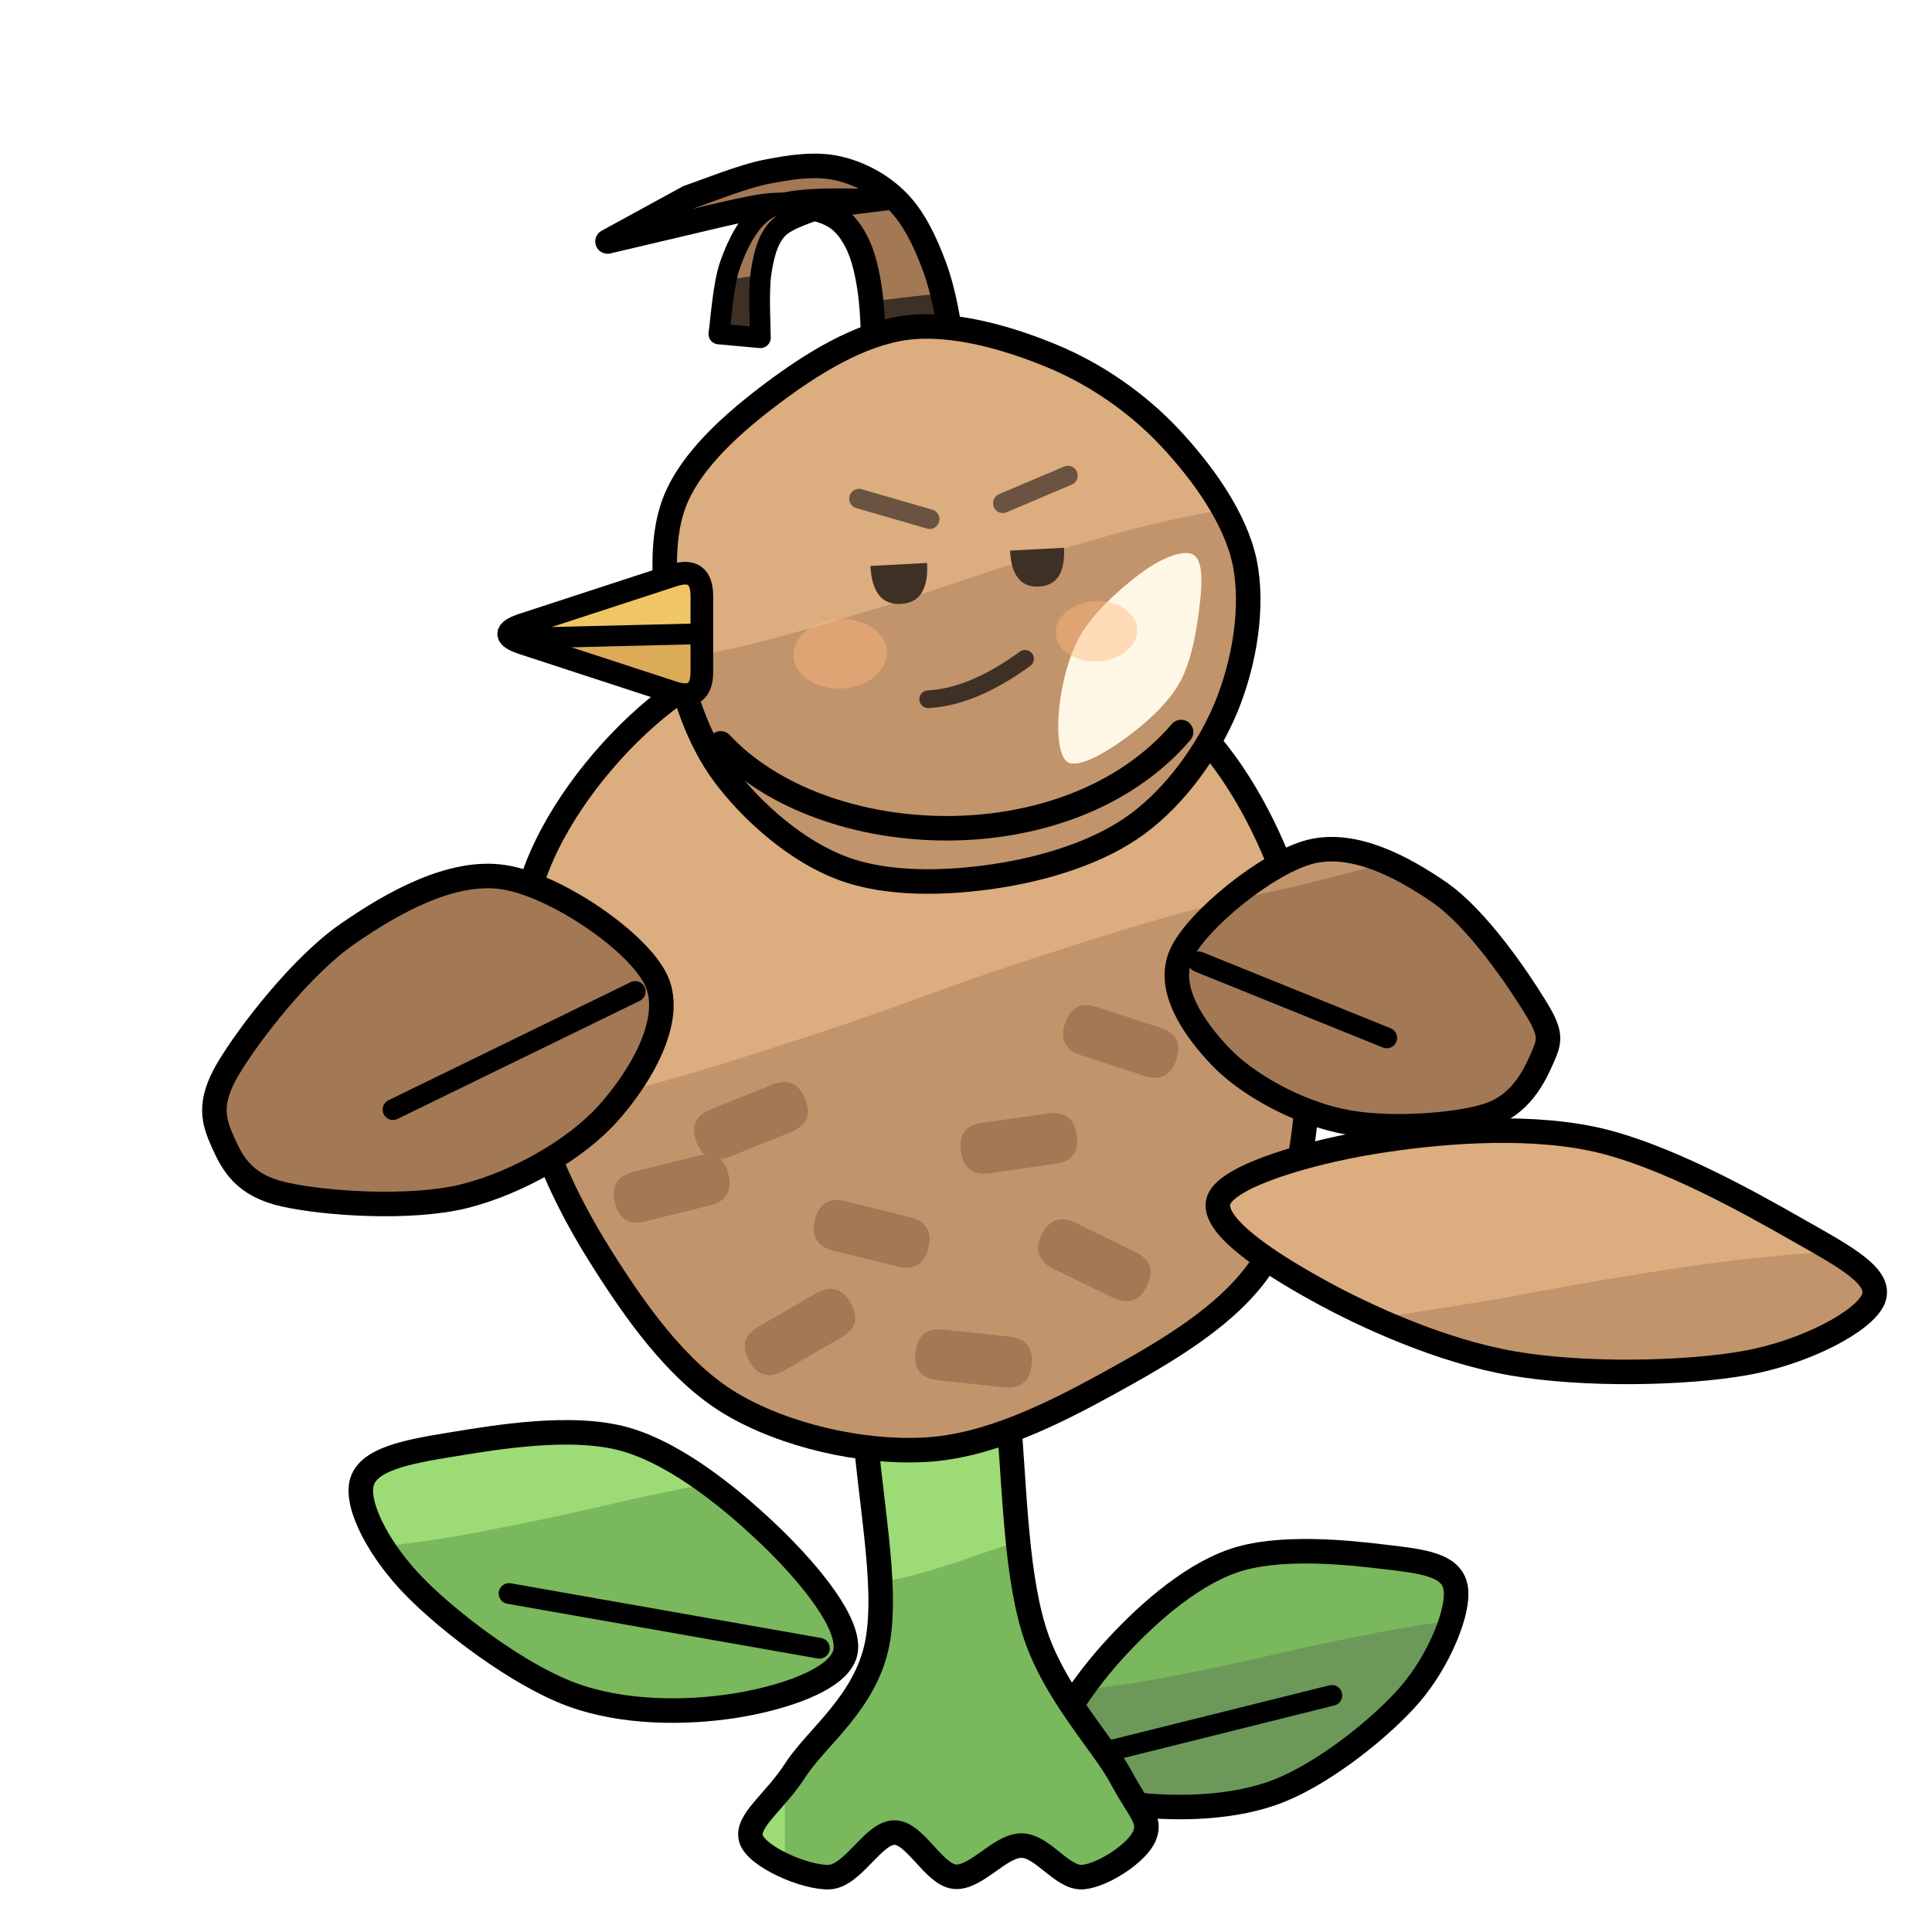
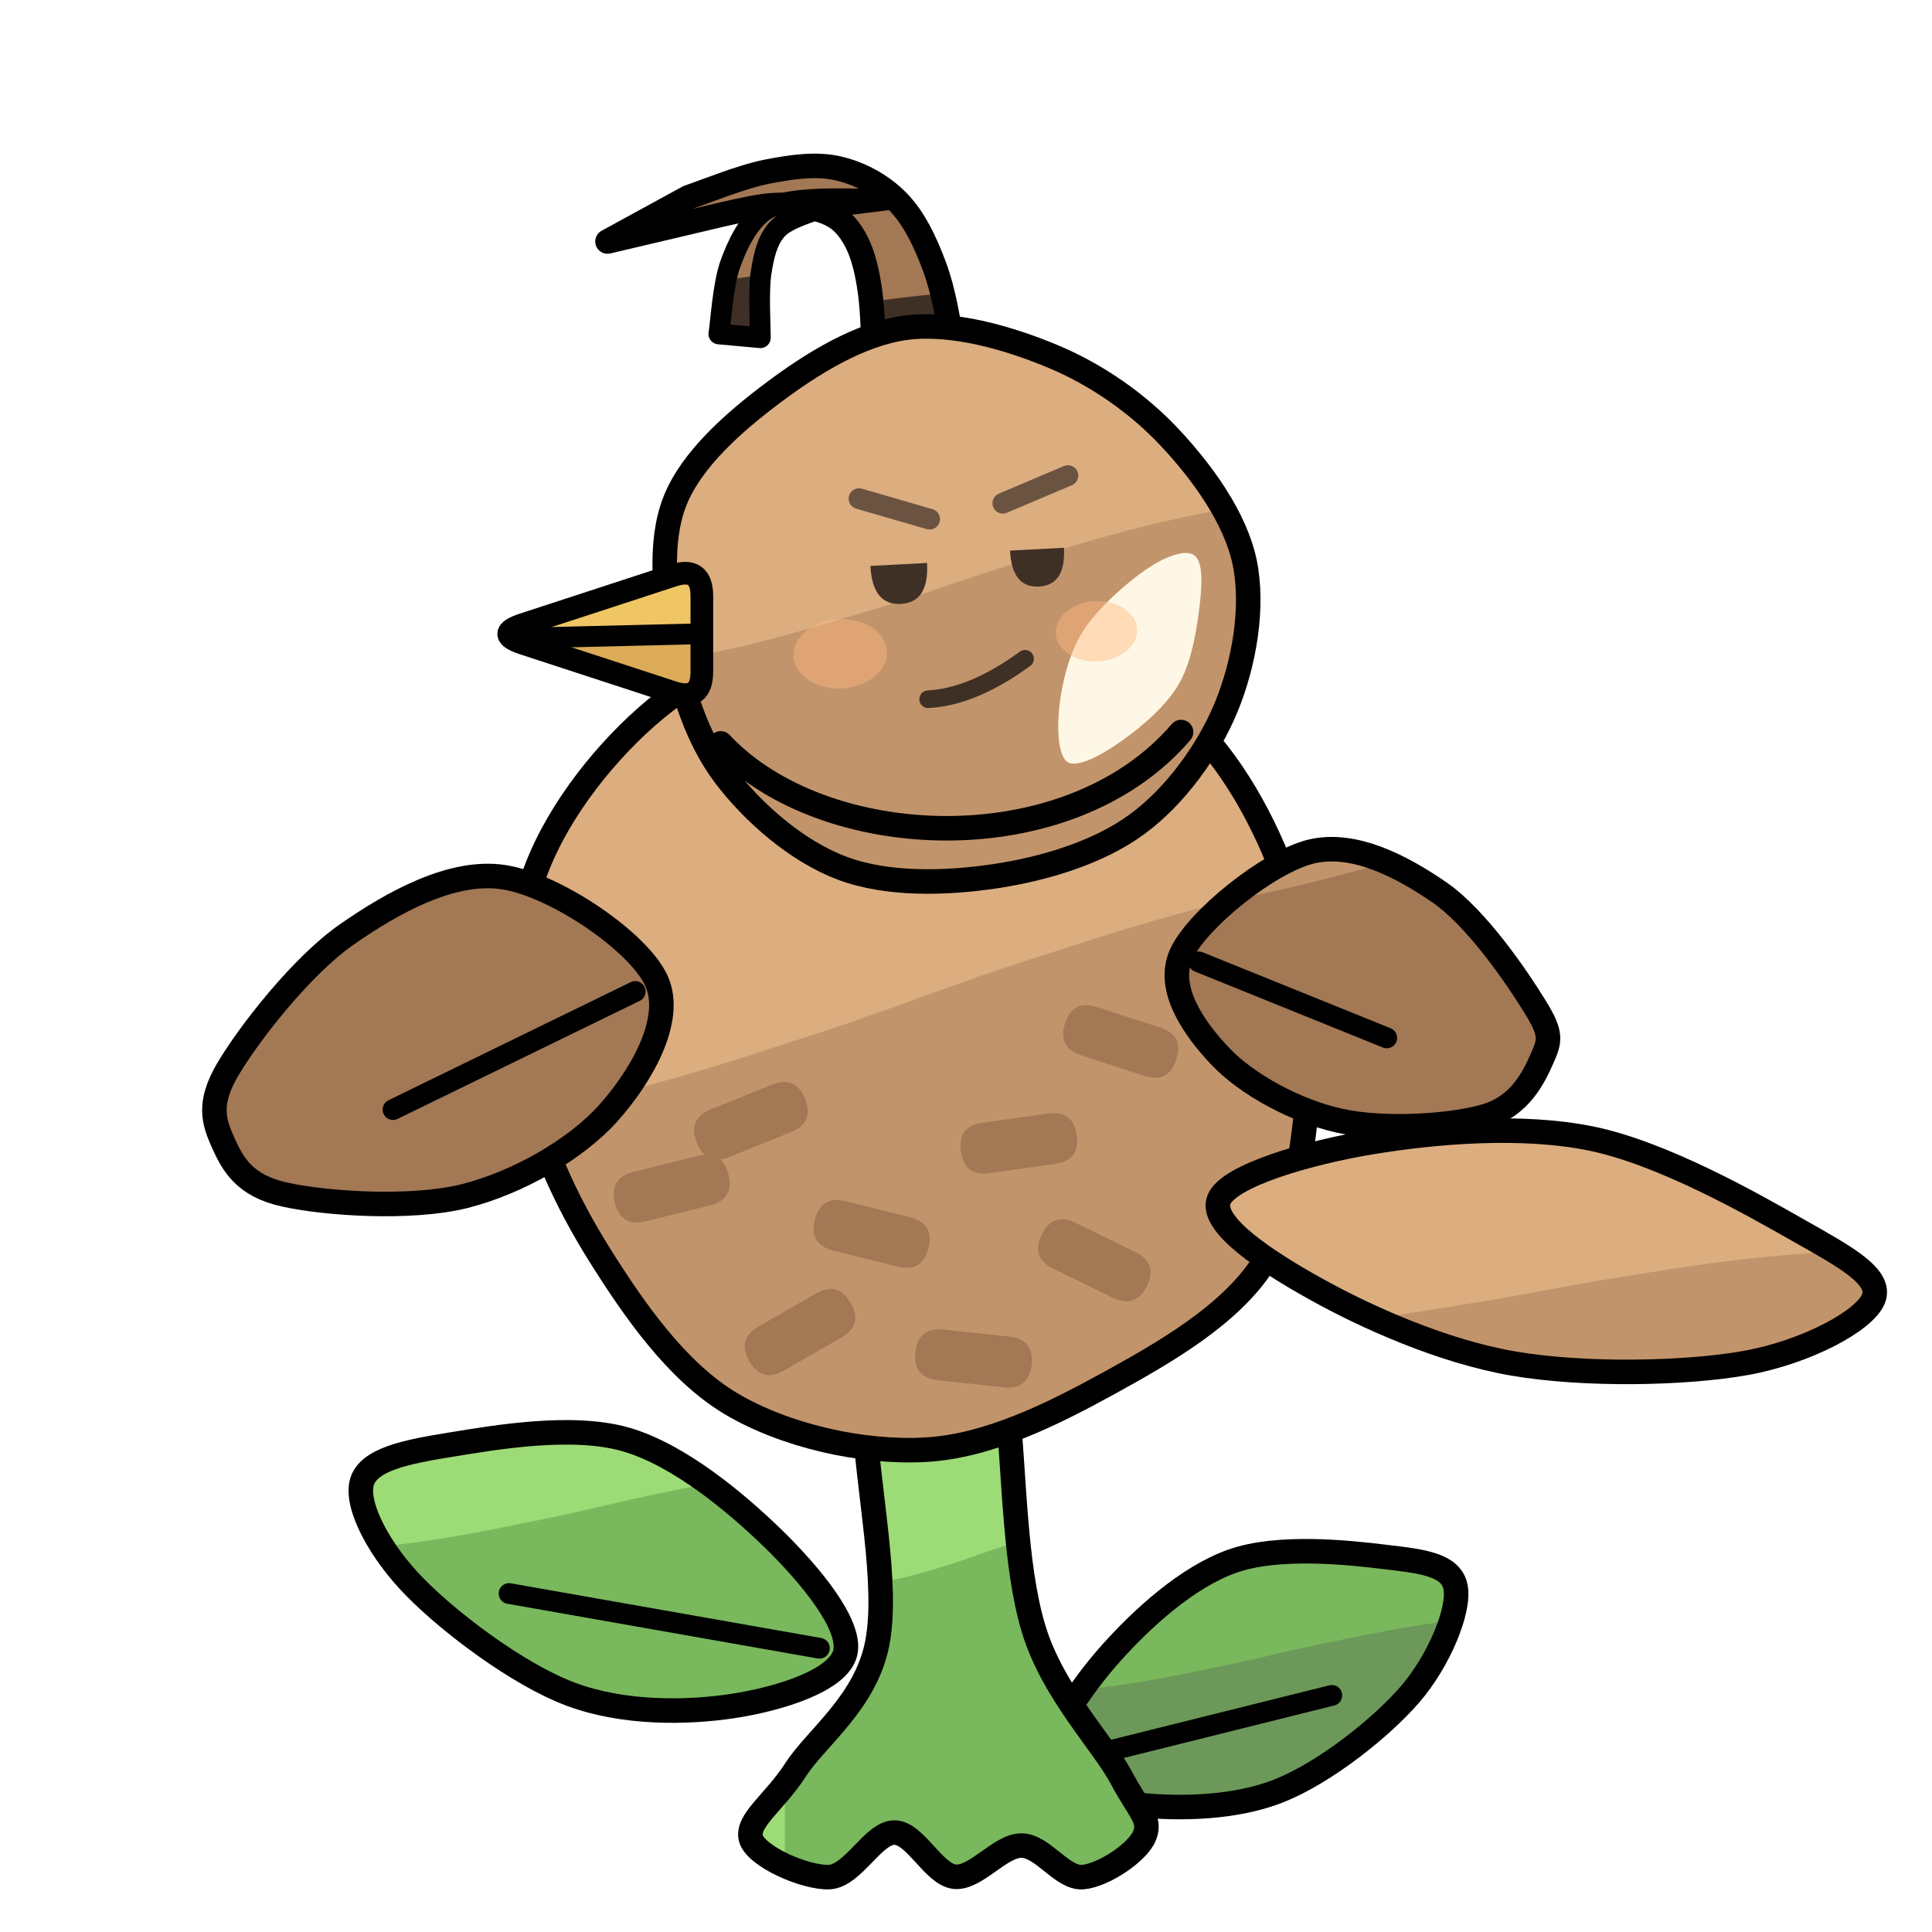
<svg xmlns="http://www.w3.org/2000/svg" width="1024" height="1024" viewBox="0 0 1024 1024">
  <defs>
    <clipPath id="k1">
      <path d="M448.0,876.0 C444.5,890.8 412.8,900.5 388.6,904.2 C364.4,907.9 330.7,908.5 302.6,898.0 C274.5,887.5 238.5,860.1 220.1,841.4 C201.6,822.7 188.6,798.6 191.7,786.0 C194.9,773.4 215.5,769.5 238.9,765.7 C262.2,761.9 303.4,754.7 331.9,763.0 C360.3,771.3 390.3,796.6 409.7,815.4 C429.1,834.3 451.5,861.2 448.0,876.0 Z" />
    </clipPath>
    <clipPath id="k2">
      <path d="M556.0,936.0 C553.5,922.6 572.7,894.3 588.9,876.2 C605.1,858.1 629.1,835.9 653.3,827.4 C677.4,818.9 714.3,822.8 734.0,825.2 C753.7,827.5 769.3,829.2 771.5,841.4 C773.7,853.5 762.8,880.1 747.4,898.0 C731.9,915.9 702.6,939.1 678.8,948.8 C654.9,958.6 624.7,958.8 604.2,956.7 C583.7,954.6 558.5,949.4 556.0,936.0 Z" />
    </clipPath>
    <clipPath id="k3">
      <path d="M452.0,620.0 C441.0,641.5 455.8,707.4 457.9,749.2 C460.1,791.0 471.0,839.3 465.0,870.8 C458.9,902.3 432.9,920.7 421.7,938.0 C410.6,955.3 395.1,965.2 398.1,974.7 C401.1,984.1 426.8,995.4 439.5,994.9 C452.1,994.3 462.9,971.3 474.0,971.3 C485.0,971.2 494.8,993.5 506.0,994.7 C517.2,995.8 530.1,978.1 541.4,978.2 C552.7,978.2 563.0,995.8 573.9,994.9 C584.8,994.0 603.3,981.7 606.7,972.8 C610.1,964.0 604.0,960.3 594.2,942.0 C584.4,923.7 557.8,896.6 547.8,863.2 C537.7,829.8 537.7,782.1 533.7,741.6 C529.8,701.1 537.6,640.3 524.0,620.0 C510.4,599.7 463.0,598.5 452.0,620.0 Z" />
    </clipPath>
    <clipPath id="k4">
      <path d="M509.0,235.1 C508.3,226.9 507.3,201.6 505.0,186.0 C502.8,170.3 500.2,154.5 495.3,141.3 C490.4,128.1 484.3,115.3 475.7,106.7 C467.2,98.0 455.6,91.8 444.0,89.2 C432.5,86.6 419.7,88.4 406.5,91.0 C393.3,93.5 371.9,102.3 365.0,104.5 L322.0,128.0 C375.7,115.5 397.5,109.6 408.9,108.8 C420.3,108.0 430.1,109.5 437.4,112.3 C444.7,115.1 448.7,119.2 452.6,125.7 C456.4,132.1 458.9,140.3 460.6,151.0 C462.4,161.7 462.8,175.4 463.2,189.7 C463.6,204.0 463.0,229.0 463.0,236.9 Z" />
    </clipPath>
    <clipPath id="k5">
      <path d="M536.2,336.3 C568.4,344.3 603.7,358.4 628.0,380.3 C652.3,402.2 670.8,436.3 681.8,467.6 C692.8,498.9 696.0,534.4 694.0,568.1 C691.9,601.7 687.4,642.1 669.6,669.6 C651.9,697.1 617.5,716.7 587.6,733.2 C557.7,749.6 523.5,766.7 490.1,768.4 C456.8,770.2 416.0,761.0 387.3,743.9 C358.6,726.7 336.1,694.2 318.0,665.4 C300.0,636.7 284.9,604.5 279.0,571.3 C273.0,538.1 271.7,498.1 282.3,466.2 C292.9,434.3 317.4,402.2 342.8,379.8 C368.1,357.5 402.4,339.4 434.6,332.1 C466.8,324.9 504.0,328.3 536.2,336.3 Z" />
    </clipPath>
    <clipPath id="k6">
      <path d="M348.0,520.0 C357.3,540.8 339.4,571.0 322.4,590.0 C305.4,609.0 274.7,626.8 246.1,634.0 C217.5,641.1 172.0,637.9 150.7,633.1 C129.4,628.4 123.3,616.8 118.3,605.7 C113.3,594.5 110.0,584.9 120.9,566.5 C131.8,548.1 159.6,512.1 183.9,495.2 C208.2,478.3 239.5,460.8 266.8,464.9 C294.2,469.0 338.7,499.2 348.0,520.0 Z" />
    </clipPath>
    <clipPath id="k7">
      <path d="M626.0,506.0 C634.0,487.9 672.2,456.8 695.1,451.3 C717.9,445.9 743.4,459.5 763.1,473.1 C782.9,486.8 804.5,518.7 813.5,533.4 C822.6,548.0 821.6,551.4 817.3,561.1 C813.0,570.7 805.9,585.9 788.0,591.4 C770.1,596.9 733.5,599.3 710.0,594.0 C686.5,588.8 660.9,574.7 646.9,560.0 C632.9,545.3 618.0,524.1 626.0,506.0 Z" />
    </clipPath>
    <clipPath id="k8">
      <path d="M646.0,636.0 C650.9,623.0 694.3,610.7 727.2,605.3 C760.1,599.9 806.0,595.8 843.6,603.5 C881.2,611.3 927.9,637.7 952.8,651.9 C977.7,666.0 997.6,676.6 993.0,688.3 C988.4,700.1 957.1,716.7 925.3,722.4 C893.5,728.1 840.1,729.2 802.1,722.7 C764.2,716.2 723.6,697.8 697.6,683.3 C671.6,668.9 641.1,649.0 646.0,636.0 Z" />
    </clipPath>
    <clipPath id="k9">
      <path d="M557.8,188.8 C581.2,198.5 603.2,213.9 620.2,232.1 C637.2,250.3 654.7,274.3 659.7,298.0 C664.6,321.8 659.5,351.4 650.0,374.6 C640.5,397.7 623.0,422.0 602.6,436.9 C582.2,451.9 553.5,460.5 527.5,464.4 C501.5,468.3 470.4,469.2 446.5,460.2 C422.5,451.3 399.0,430.7 384.0,410.8 C369.1,390.9 361.2,365.0 356.8,340.8 C352.4,316.5 349.0,287.5 357.8,265.4 C366.6,243.3 389.3,223.5 409.7,208.2 C430.1,192.9 455.5,177.0 480.2,173.7 C504.9,170.5 534.5,179.1 557.8,188.8 Z" />
    </clipPath>
    <clipPath id="k10">
      <path d="M372.0,316.0 Q372.0,300.0 356.8,305.0 L277.2,331.0 Q262.0,336.0 277.2,341.0 L356.8,367.0 Q372.0,372.0 372.0,356.0 Z" />
    </clipPath>
    <clipPath id="k11">
      <path d="M403.0,179.0 C403.0,173.2 401.9,154.1 403.4,144.5 C404.9,134.9 406.8,127.2 412.0,121.4 C417.3,115.7 431.1,112.1 434.9,110.3 L470.0,106.0 C428.6,104.1 411.6,106.3 403.9,112.6 C396.1,118.9 390.8,129.5 387.0,140.2 C383.2,150.9 382.0,170.9 381.0,177.0 Z" />
    </clipPath>
  </defs>
  <path d="M448.0,876.0 C444.5,890.8 412.8,900.5 388.6,904.2 C364.4,907.9 330.7,908.5 302.6,898.0 C274.5,887.5 238.5,860.1 220.1,841.4 C201.6,822.7 188.6,798.6 191.7,786.0 C194.9,773.4 215.5,769.5 238.9,765.7 C262.2,761.9 303.4,754.7 331.9,763.0 C360.3,771.3 390.3,796.6 409.7,815.4 C429.1,834.3 451.5,861.2 448.0,876.0 Z" fill="#9ddb76" />
  <g clip-path="url(#k1)">
    <path d="M102.4,825.6 C112.8,825.2 143.8,824.6 164.6,823.1 C185.3,821.6 206.0,819.6 226.7,816.6 C247.5,813.6 268.2,809.2 288.9,805.0 C309.6,800.8 330.4,795.4 351.1,791.2 C371.8,787.0 392.5,782.7 413.3,779.7 C434.0,776.7 454.7,774.7 475.4,773.3 C496.2,771.8 527.2,771.2 537.6,770.8 L537.6,1100.0 L102.4,1100.0 Z" fill="#79b85c" />
  </g>
  <path d="M448.0,876.0 C444.5,890.8 412.8,900.5 388.6,904.2 C364.4,907.9 330.7,908.5 302.6,898.0 C274.5,887.5 238.5,860.1 220.1,841.4 C201.6,822.7 188.6,798.6 191.7,786.0 C194.9,773.4 215.5,769.5 238.9,765.7 C262.2,761.9 303.4,754.7 331.9,763.0 C360.3,771.3 390.3,796.6 409.7,815.4 C429.1,834.3 451.5,861.2 448.0,876.0 Z" fill="none" stroke="#000000" stroke-width="13" stroke-linejoin="round" stroke-linecap="round" />
  <path d="M434.3,873.6 L269.8,844.6" fill="none" stroke="#000000" stroke-width="11" stroke-linejoin="round" stroke-linecap="round" />
  <path d="M556.0,936.0 C553.5,922.6 572.7,894.3 588.9,876.2 C605.1,858.1 629.1,835.9 653.3,827.4 C677.4,818.9 714.3,822.8 734.0,825.2 C753.7,827.5 769.3,829.2 771.5,841.4 C773.7,853.5 762.8,880.1 747.4,898.0 C731.9,915.9 702.6,939.1 678.8,948.8 C654.9,958.6 624.7,958.8 604.2,956.7 C583.7,954.6 558.5,949.4 556.0,936.0 Z" fill="#79b85c" />
  <g clip-path="url(#k2)">
    <path d="M485.6,900.2 C494.7,899.9 521.9,899.7 540.0,898.4 C558.1,897.2 576.3,895.6 594.4,893.0 C612.5,890.4 630.7,886.6 648.8,882.8 C666.9,879.1 685.1,874.4 703.2,870.7 C721.3,867.0 739.5,863.2 757.6,860.6 C775.7,858.0 793.9,856.4 812.0,855.2 C830.1,854.0 857.3,853.8 866.4,853.5 L866.4,1154.0 L485.6,1154.0 Z" fill="#6c9959" />
  </g>
  <path d="M556.0,936.0 C553.5,922.6 572.7,894.3 588.9,876.2 C605.1,858.1 629.1,835.9 653.3,827.4 C677.4,818.9 714.3,822.8 734.0,825.2 C753.7,827.5 769.3,829.2 771.5,841.4 C773.7,853.5 762.8,880.1 747.4,898.0 C731.9,915.9 702.6,939.1 678.8,948.8 C654.9,958.6 624.7,958.8 604.2,956.7 C583.7,954.6 558.5,949.4 556.0,936.0 Z" fill="none" stroke="#000000" stroke-width="13" stroke-linejoin="round" stroke-linecap="round" />
  <path d="M567.5,933.1 L705.9,898.6" fill="none" stroke="#000000" stroke-width="11" stroke-linejoin="round" stroke-linecap="round" />
  <path d="M452.0,620.0 C441.0,641.5 455.8,707.4 457.9,749.2 C460.1,791.0 471.0,839.3 465.0,870.8 C458.9,902.3 432.9,920.7 421.7,938.0 C410.6,955.3 395.1,965.2 398.1,974.7 C401.1,984.1 426.8,995.4 439.5,994.9 C452.1,994.3 462.9,971.3 474.0,971.3 C485.0,971.2 494.8,993.5 506.0,994.7 C517.2,995.8 530.1,978.1 541.4,978.2 C552.7,978.2 563.0,995.8 573.9,994.9 C584.8,994.0 603.3,981.7 606.7,972.8 C610.1,964.0 604.0,960.3 594.2,942.0 C584.4,923.7 557.8,896.6 547.8,863.2 C537.7,829.8 537.7,782.1 533.7,741.6 C529.8,701.1 537.6,640.3 524.0,620.0 C510.4,599.7 463.0,598.5 452.0,620.0 Z" fill="#9ddb76" />
  <g clip-path="url(#k3)">
    <path d="M416.0,841.4 C420.9,841.3 435.4,841.7 445.1,841.0 C454.9,840.3 464.6,839.1 474.3,837.2 C484.0,835.2 493.7,832.2 503.4,829.2 C513.1,826.2 522.9,822.3 532.6,819.3 C542.3,816.4 552.0,813.3 561.7,811.4 C571.4,809.5 581.1,808.4 590.9,807.7 C600.6,807.0 615.1,807.4 620.0,807.3 L620.0,1400.0 L416.0,1400.0 Z" fill="#79b85c" />
  </g>
  <path d="M452.0,620.0 C441.0,641.5 455.8,707.4 457.9,749.2 C460.1,791.0 471.0,839.3 465.0,870.8 C458.9,902.3 432.9,920.7 421.7,938.0 C410.6,955.3 395.1,965.2 398.1,974.7 C401.1,984.1 426.8,995.4 439.5,994.9 C452.1,994.3 462.9,971.3 474.0,971.3 C485.0,971.2 494.8,993.5 506.0,994.7 C517.2,995.8 530.1,978.1 541.4,978.2 C552.7,978.2 563.0,995.8 573.9,994.9 C584.8,994.0 603.3,981.7 606.7,972.8 C610.1,964.0 604.0,960.3 594.2,942.0 C584.4,923.7 557.8,896.6 547.8,863.2 C537.7,829.8 537.7,782.1 533.7,741.6 C529.8,701.1 537.6,640.3 524.0,620.0 C510.4,599.7 463.0,598.5 452.0,620.0 Z" fill="none" stroke="#000000" stroke-width="13" stroke-linejoin="round" stroke-linecap="round" />
  <path d="M509.0,235.1 C508.3,226.9 507.3,201.6 505.0,186.0 C502.8,170.3 500.2,154.5 495.3,141.3 C490.4,128.1 484.3,115.3 475.7,106.7 C467.2,98.0 455.6,91.8 444.0,89.2 C432.5,86.6 419.7,88.4 406.5,91.0 C393.3,93.5 371.9,102.3 365.0,104.5 L322.0,128.0 C375.7,115.5 397.5,109.6 408.9,108.8 C420.3,108.0 430.1,109.5 437.4,112.3 C444.7,115.1 448.7,119.2 452.6,125.7 C456.4,132.1 458.9,140.3 460.6,151.0 C462.4,161.7 462.8,175.4 463.2,189.7 C463.6,204.0 463.0,229.0 463.0,236.9 Z" fill="#a37855" />
  <g clip-path="url(#k4)">
    <path d="M243.6,190.9 C251.0,190.5 273.4,189.9 288.3,188.8 C303.2,187.7 318.1,186.2 333.0,184.1 C347.9,182.0 362.8,179.1 377.7,176.3 C392.6,173.4 407.4,169.8 422.3,167.0 C437.2,164.1 452.1,161.2 467.0,159.2 C481.9,157.1 496.8,155.7 511.7,154.6 C526.6,153.5 549.0,152.9 556.4,152.5 L556.4,362.0 L243.6,362.0 Z" fill="#3f3026" />
  </g>
  <path d="M509.0,235.1 C508.3,226.9 507.3,201.6 505.0,186.0 C502.8,170.3 500.2,154.5 495.3,141.3 C490.4,128.1 484.3,115.3 475.7,106.7 C467.2,98.0 455.6,91.8 444.0,89.2 C432.5,86.6 419.7,88.4 406.5,91.0 C393.3,93.5 371.9,102.3 365.0,104.5 L322.0,128.0 C375.7,115.5 397.5,109.6 408.9,108.8 C420.3,108.0 430.1,109.5 437.4,112.3 C444.7,115.1 448.7,119.2 452.6,125.7 C456.4,132.1 458.9,140.3 460.6,151.0 C462.4,161.7 462.8,175.4 463.2,189.7 C463.6,204.0 463.0,229.0 463.0,236.9 Z" fill="none" stroke="#000000" stroke-width="13" stroke-linejoin="round" stroke-linecap="round" />
  <path d="M536.2,336.3 C568.4,344.3 603.7,358.4 628.0,380.3 C652.3,402.2 670.8,436.3 681.8,467.6 C692.8,498.9 696.0,534.4 694.0,568.1 C691.9,601.7 687.4,642.1 669.6,669.6 C651.9,697.1 617.5,716.7 587.6,733.2 C557.7,749.6 523.5,766.7 490.1,768.4 C456.8,770.2 416.0,761.0 387.3,743.9 C358.6,726.7 336.1,694.2 318.0,665.4 C300.0,636.7 284.9,604.5 279.0,571.3 C273.0,538.1 271.7,498.1 282.3,466.2 C292.9,434.3 317.4,402.2 342.8,379.8 C368.1,357.5 402.4,339.4 434.6,332.1 C466.8,324.9 504.0,328.3 536.2,336.3 Z" fill="#dbad7f" />
  <g clip-path="url(#k5)">
    <path d="M124.2,609.4 C141.5,607.6 193.5,603.5 228.1,598.3 C262.8,593.1 297.4,586.8 332.1,578.2 C366.7,569.6 401.4,558.1 436.0,546.8 C470.7,535.5 505.3,521.7 540.0,510.5 C574.6,499.2 609.3,487.8 643.9,479.3 C678.6,470.7 713.2,464.5 747.9,459.3 C782.5,454.2 834.5,450.2 851.8,448.3 L851.8,1198.0 L124.2,1198.0 Z" fill="#c2946b" />
  </g>
  <path d="M536.2,336.3 C568.4,344.3 603.7,358.4 628.0,380.3 C652.3,402.2 670.8,436.3 681.8,467.6 C692.8,498.9 696.0,534.4 694.0,568.1 C691.9,601.7 687.4,642.1 669.6,669.6 C651.9,697.1 617.5,716.7 587.6,733.2 C557.7,749.6 523.5,766.7 490.1,768.4 C456.8,770.2 416.0,761.0 387.3,743.9 C358.6,726.7 336.1,694.2 318.0,665.4 C300.0,636.7 284.9,604.5 279.0,571.3 C273.0,538.1 271.7,498.1 282.3,466.2 C292.9,434.3 317.4,402.2 342.8,379.8 C368.1,357.5 402.4,339.4 434.6,332.1 C466.8,324.9 504.0,328.3 536.2,336.3 Z" fill="none" stroke="#000000" stroke-width="13" stroke-linejoin="round" stroke-linecap="round" />
  <path d="M348.0,520.0 C357.3,540.8 339.4,571.0 322.4,590.0 C305.4,609.0 274.7,626.8 246.1,634.0 C217.5,641.1 172.0,637.9 150.7,633.1 C129.4,628.4 123.3,616.8 118.3,605.7 C113.3,594.5 110.0,584.9 120.9,566.5 C131.8,548.1 159.6,512.1 183.9,495.2 C208.2,478.3 239.5,460.8 266.8,464.9 C294.2,469.0 338.7,499.2 348.0,520.0 Z" fill="#c2946b" />
  <g clip-path="url(#k6)">
    <path d="M59.8,497.1 C68.4,496.6 94.1,495.6 111.3,493.9 C128.4,492.2 145.6,490.1 162.8,487.0 C179.9,484.0 197.1,479.8 214.3,475.6 C231.4,471.5 248.6,466.3 265.7,462.2 C282.9,458.1 300.1,453.9 317.2,450.9 C334.4,447.8 351.6,445.7 368.7,444.1 C385.9,442.4 411.6,441.4 420.2,440.9 L420.2,740.0 L59.8,740.0 Z" fill="#a37855" />
  </g>
  <path d="M348.0,520.0 C357.3,540.8 339.4,571.0 322.4,590.0 C305.4,609.0 274.7,626.8 246.1,634.0 C217.5,641.1 172.0,637.9 150.7,633.1 C129.4,628.4 123.3,616.8 118.3,605.7 C113.3,594.5 110.0,584.9 120.9,566.5 C131.8,548.1 159.6,512.1 183.9,495.2 C208.2,478.3 239.5,460.8 266.8,464.9 C294.2,469.0 338.7,499.2 348.0,520.0 Z" fill="none" stroke="#000000" stroke-width="13" stroke-linejoin="round" stroke-linecap="round" />
  <path d="M336.7,525.5 L208.3,588.1" fill="none" stroke="#000000" stroke-width="11" stroke-linejoin="round" stroke-linecap="round" />
  <path d="M626.0,506.0 C634.0,487.9 672.2,456.8 695.1,451.3 C717.9,445.9 743.4,459.5 763.1,473.1 C782.9,486.8 804.5,518.7 813.5,533.4 C822.6,548.0 821.6,551.4 817.3,561.1 C813.0,570.7 805.9,585.9 788.0,591.4 C770.1,596.9 733.5,599.3 710.0,594.0 C686.5,588.8 660.9,574.7 646.9,560.0 C632.9,545.3 618.0,524.1 626.0,506.0 Z" fill="#c2946b" />
  <g clip-path="url(#k7)">
    <path d="M553.6,486.7 C561.0,486.3 583.4,485.7 598.3,484.4 C613.2,483.1 628.1,481.4 643.0,478.9 C657.9,476.4 672.8,472.9 687.7,469.5 C702.6,466.0 717.4,461.7 732.3,458.3 C747.2,454.9 762.1,451.4 777.0,448.9 C791.9,446.5 806.8,444.8 821.7,443.5 C836.6,442.2 859.0,441.6 866.4,441.2 L866.4,698.0 L553.6,698.0 Z" fill="#a37855" />
  </g>
  <path d="M626.0,506.0 C634.0,487.9 672.2,456.8 695.1,451.3 C717.9,445.9 743.4,459.5 763.1,473.1 C782.9,486.8 804.5,518.7 813.5,533.4 C822.6,548.0 821.6,551.4 817.3,561.1 C813.0,570.7 805.9,585.9 788.0,591.4 C770.1,596.9 733.5,599.3 710.0,594.0 C686.5,588.8 660.9,574.7 646.9,560.0 C632.9,545.3 618.0,524.1 626.0,506.0 Z" fill="none" stroke="#000000" stroke-width="13" stroke-linejoin="round" stroke-linecap="round" />
  <path d="M635.3,509.8 L735.0,550.1" fill="none" stroke="#000000" stroke-width="11" stroke-linejoin="round" stroke-linecap="round" />
  <path d="M646.0,636.0 C650.9,623.0 694.3,610.7 727.2,605.3 C760.1,599.9 806.0,595.8 843.6,603.5 C881.2,611.3 927.9,637.7 952.8,651.9 C977.7,666.0 997.6,676.6 993.0,688.3 C988.4,700.1 957.1,716.7 925.3,722.4 C893.5,728.1 840.1,729.2 802.1,722.7 C764.2,716.2 723.6,697.8 697.6,683.3 C671.6,668.9 641.1,649.0 646.0,636.0 Z" fill="#dbad7f" />
  <g clip-path="url(#k8)">
    <path d="M580.0,708.5 C591.3,708.1 625.3,707.5 648.0,706.1 C670.7,704.8 693.3,703.0 716.0,700.3 C738.7,697.6 761.3,693.8 784.0,690.1 C806.7,686.4 829.3,681.7 852.0,678.0 C874.7,674.3 897.3,670.6 920.0,667.9 C942.7,665.3 965.3,663.5 988.0,662.2 C1010.7,660.8 1044.7,660.2 1056.0,659.9 L1056.0,942.0 L580.0,942.0 Z" fill="#c2946b" />
  </g>
  <path d="M646.0,636.0 C650.9,623.0 694.3,610.7 727.2,605.3 C760.1,599.9 806.0,595.8 843.6,603.5 C881.2,611.3 927.9,637.7 952.8,651.9 C977.7,666.0 997.6,676.6 993.0,688.3 C988.4,700.1 957.1,716.7 925.3,722.4 C893.5,728.1 840.1,729.2 802.1,722.7 C764.2,716.2 723.6,697.8 697.6,683.3 C671.6,668.9 641.1,649.0 646.0,636.0 Z" fill="none" stroke="#000000" stroke-width="13" stroke-linejoin="round" stroke-linecap="round" />
  <path d="M369.3,605.6 Q364.2,593.1 376.7,588.0 L409.2,574.9 Q421.7,569.9 426.7,582.4 L426.7,582.4 Q431.8,594.9 419.3,600.0 L386.8,613.1 Q374.3,618.1 369.3,605.6 Z" fill="#a37855" />
  <path d="M431.9,646.5 Q435.2,633.4 448.3,636.7 L482.2,645.1 Q495.3,648.4 492.1,661.5 L492.1,661.5 Q488.8,674.6 475.7,671.3 L441.8,662.9 Q428.7,659.6 431.9,646.5 Z" fill="#a37855" />
  <path d="M509.3,610.3 Q507.4,596.9 520.8,595.1 L555.5,590.2 Q568.8,588.3 570.7,601.7 L570.7,601.7 Q572.6,615.1 559.2,616.9 L524.5,621.8 Q511.2,623.7 509.3,610.3 Z" fill="#a37855" />
  <path d="M552.1,654.4 Q558.1,642.3 570.2,648.2 L601.6,663.5 Q613.8,669.5 607.9,681.6 L607.9,681.6 Q601.9,693.7 589.8,687.8 L558.4,672.5 Q546.2,666.5 552.1,654.4 Z" fill="#a37855" />
  <path d="M397.2,721.5 Q390.4,709.8 402.1,703.1 L432.4,685.6 Q444.1,678.8 450.8,690.5 L450.8,690.5 Q457.6,702.2 445.9,708.9 L415.6,726.4 Q403.9,733.2 397.2,721.5 Z" fill="#a37855" />
  <path d="M485.2,716.8 Q486.6,703.3 500.0,704.7 L534.8,708.4 Q548.2,709.8 546.8,723.2 L546.8,723.2 Q545.4,736.7 532.0,735.3 L497.2,731.6 Q483.8,730.2 485.2,716.8 Z" fill="#a37855" />
  <path d="M564.5,542.4 Q568.7,529.6 581.5,533.8 L614.8,544.6 Q627.7,548.7 623.5,561.6 L623.5,561.6 Q619.3,574.4 606.5,570.2 L573.2,559.4 Q560.3,555.3 564.5,542.4 Z" fill="#a37855" />
  <path d="M325.9,637.5 Q322.7,624.4 335.8,621.1 L369.7,612.7 Q382.8,609.4 386.1,622.5 L386.1,622.5 Q389.3,635.6 376.2,638.9 L342.3,647.3 Q329.2,650.6 325.9,637.5 Z" fill="#a37855" />
  <path d="M557.8,188.8 C581.2,198.5 603.2,213.9 620.2,232.1 C637.2,250.3 654.7,274.3 659.7,298.0 C664.6,321.8 659.5,351.4 650.0,374.6 C640.5,397.7 623.0,422.0 602.6,436.9 C582.2,451.9 553.5,460.5 527.5,464.4 C501.5,468.3 470.4,469.2 446.5,460.2 C422.5,451.3 399.0,430.7 384.0,410.8 C369.1,390.9 361.2,365.0 356.8,340.8 C352.4,316.5 349.0,287.5 357.8,265.4 C366.6,243.3 389.3,223.5 409.7,208.2 C430.1,192.9 455.5,177.0 480.2,173.7 C504.9,170.5 534.5,179.1 557.8,188.8 Z" fill="#dbad7f" />
  <g clip-path="url(#k9)">
    <path d="M242.2,363.8 C254.7,362.6 292.1,359.9 317.0,356.4 C341.9,352.9 366.9,348.6 391.8,342.9 C416.7,337.1 441.7,329.4 466.6,321.9 C491.5,314.3 516.5,305.1 541.4,297.5 C566.3,290.0 591.3,282.3 616.2,276.6 C641.1,270.9 666.1,266.7 691.0,263.3 C715.9,259.8 753.3,257.2 765.8,255.9 L765.8,758.0 L242.2,758.0 Z" fill="#c2946b" />
  </g>
  <path d="M557.8,188.8 C581.2,198.5 603.2,213.9 620.2,232.1 C637.2,250.3 654.7,274.3 659.7,298.0 C664.6,321.8 659.5,351.4 650.0,374.6 C640.5,397.7 623.0,422.0 602.6,436.9 C582.2,451.9 553.5,460.5 527.5,464.4 C501.5,468.3 470.4,469.2 446.5,460.2 C422.5,451.3 399.0,430.7 384.0,410.8 C369.1,390.9 361.2,365.0 356.8,340.8 C352.4,316.5 349.0,287.5 357.8,265.4 C366.6,243.3 389.3,223.5 409.7,208.2 C430.1,192.9 455.5,177.0 480.2,173.7 C504.9,170.5 534.5,179.1 557.8,188.8 Z" fill="none" stroke="#000000" stroke-width="13" stroke-linejoin="round" stroke-linecap="round" />
  <path d="M372.0,316.0 Q372.0,300.0 356.8,305.0 L277.2,331.0 Q262.0,336.0 277.2,341.0 L356.8,367.0 Q372.0,372.0 372.0,356.0 Z" fill="#f0c665" />
  <g clip-path="url(#k10)">
    <path d="M255.8,345.2 L412.2,329.0 L412.2,428.0 L255.8,428.0 Z" fill="#dbab58" />
  </g>
  <path d="M372.0,316.0 Q372.0,300.0 356.8,305.0 L277.2,331.0 Q262.0,336.0 277.2,341.0 L356.8,367.0 Q372.0,372.0 372.0,356.0 Z" fill="none" stroke="#000000" stroke-width="12" stroke-linejoin="round" stroke-linecap="round" />
  <path d="M368,336 L286,338" fill="none" stroke="#000000" stroke-width="11" stroke-linejoin="round" stroke-linecap="round" />
  <path d="M566.0,404.0 C560.5,400.8 560.2,385.0 561.6,373.4 C563.0,361.7 566.7,345.9 574.3,334.0 C582.0,322.1 597.8,308.4 607.5,301.8 C617.2,295.1 627.8,291.2 632.5,294.0 C637.3,296.8 637.3,307.3 636.1,318.5 C634.9,329.8 632.2,349.4 625.3,361.7 C618.5,374.0 604.8,385.4 594.9,392.4 C585.0,399.5 571.5,407.2 566.0,404.0 Z" fill="#fff7e6" />
  <path d="M382,394 C436,452 566,458 626,388" fill="none" stroke="#000000" stroke-width="13" stroke-linejoin="round" stroke-linecap="round" />
  <path d="M403.0,179.0 C403.0,173.2 401.9,154.1 403.4,144.5 C404.9,134.9 406.8,127.2 412.0,121.4 C417.3,115.7 431.1,112.1 434.9,110.3 L470.0,106.0 C428.6,104.1 411.6,106.3 403.9,112.6 C396.1,118.9 390.8,129.5 387.0,140.2 C383.2,150.9 382.0,170.9 381.0,177.0 Z" fill="#a37855" />
  <g clip-path="url(#k11)">
    <path d="M355.2,150.2 C358.8,150.0 369.4,149.6 376.6,149.0 C383.7,148.4 390.8,147.6 397.9,146.5 C405.1,145.3 412.2,143.7 419.3,142.1 C426.4,140.6 433.6,138.6 440.7,137.1 C447.8,135.5 454.9,133.9 462.1,132.8 C469.2,131.6 476.3,130.9 483.4,130.3 C490.6,129.6 501.2,129.3 504.8,129.1 L504.8,244.0 L355.2,244.0 Z" fill="#3f3026" />
  </g>
  <path d="M403.0,179.0 C403.0,173.2 401.9,154.1 403.4,144.5 C404.9,134.9 406.8,127.2 412.0,121.4 C417.3,115.7 431.1,112.1 434.9,110.3 L470.0,106.0 C428.6,104.1 411.6,106.3 403.9,112.6 C396.1,118.9 390.8,129.5 387.0,140.2 C383.2,150.9 382.0,170.9 381.0,177.0 Z" fill="none" stroke="#000000" stroke-width="11" stroke-linejoin="round" stroke-linecap="round" />
  <g id="face" transform="translate(516.0,322.0) rotate(-3.0) scale(0.8)">
    <g id="face-blush">
      <ellipse cx="-89.8" cy="26.0" rx="31" ry="23" fill="#ffb77e" opacity="0.45" />
      <ellipse cx="80.5" cy="20.0" rx="27" ry="20" fill="#ffb77e" opacity="0.45" />
    </g>
    <g id="face-neutral" display="none">
      <g id="face-neutral-eyes">
        <g transform="translate(-48.0,-18.0)">
          <ellipse cx="0" cy="0" rx="17.0" ry="20.0" fill="#3f3026" transform="rotate(-7)" />
        </g>
        <g transform="translate(44.0,-24.0)">
          <ellipse cx="0" cy="0" rx="16.1" ry="19.0" fill="#3f3026" transform="rotate(6)" />
        </g>
      </g>
      <g id="face-neutral-mouth">
        <path d="M-23.8,52.9 Q-2.0,66.9 21.4,50.5" fill="none" stroke="#3f3026" stroke-width="11.7" stroke-linejoin="round" stroke-linecap="round" />
      </g>
    </g>
    <g id="face-happy" display="none">
      <g id="face-happy-eyes">
        <g transform="translate(-48.0,-18.0)">
          <path d="M-21.5,6.2 Q0.0,-23.1 20.6,4.6" fill="none" stroke="#3f3026" stroke-width="11.5" stroke-linejoin="round" stroke-linecap="round" />
        </g>
        <g transform="translate(44.0,-24.0)">
          <path d="M-20.4,5.8 Q0.0,-21.9 19.5,4.4" fill="none" stroke="#3f3026" stroke-width="11.0" stroke-linejoin="round" stroke-linecap="round" />
        </g>
      </g>
      <g id="face-happy-mouth">
        <path d="M-34.8,46.6 Q-2.0,81.0 32.3,44.3" fill="none" stroke="#3f3026" stroke-width="12.5" stroke-linejoin="round" stroke-linecap="round" />
      </g>
    </g>
    <g id="face-delighted" display="none">
      <g id="face-delighted-eyes">
        <g transform="translate(-48.0,-18.0)">
          <path d="M-21.5,6.2 Q0.0,-23.1 20.6,4.6" fill="none" stroke="#3f3026" stroke-width="11.5" stroke-linejoin="round" stroke-linecap="round" />
        </g>
        <g transform="translate(44.0,-24.0)">
          <path d="M-20.4,5.8 Q0.0,-21.9 19.5,4.4" fill="none" stroke="#3f3026" stroke-width="11.0" stroke-linejoin="round" stroke-linecap="round" />
        </g>
      </g>
      <g id="face-delighted-mouth">
        <path d="M-39.4,42.0 Q-2.0,48.2 35.4,37.3 Q34.7,95.0 -2.0,98.1 Q-38.7,93.4 -39.4,42.0 Z" fill="#3f3026" />
        <path d="M-35.5,45.9 Q-2.0,51.3 31.5,41.2 L30.0,56.8 Q-2.0,65.4 -34.0,59.9 Z" fill="#fff7e6" />
        <ellipse cx="-0.4" cy="82.5" rx="15.6" ry="10.1" fill="#d96a62" />
      </g>
    </g>
    <g id="face-sleepy" display="none">
      <g id="face-sleepy-brows">
-         <path d="M-70,-72 Q-48,-64 -26,-74" fill="none" stroke="#6b5342" stroke-width="12" stroke-linejoin="round" stroke-linecap="round" />
+         <path d="M-70,-72 Q-48,-64 -26,-74" fill="none" stroke="#6b5342" stroke-width="13.75" stroke-linejoin="round" stroke-linecap="round" />
      </g>
      <g id="face-sleepy-eyes">
        <g transform="translate(-48.0,-18.0)">
          <path d="M-21.5,-6.2 Q0.0,13.8 20.6,-7.7" fill="none" stroke="#3f3026" stroke-width="11.5" stroke-linejoin="round" stroke-linecap="round" />
        </g>
        <g transform="translate(44.0,-24.0)">
          <path d="M-20.4,-5.8 Q0.0,13.2 19.5,-7.3" fill="none" stroke="#3f3026" stroke-width="11.0" stroke-linejoin="round" stroke-linecap="round" />
        </g>
      </g>
      <g id="face-sleepy-mouth">
        <ellipse cx="-2.0" cy="59.1" rx="11.7" ry="14.0" fill="#3f3026" />
      </g>
    </g>
    <g id="face-surprised" display="none">
      <g id="face-surprised-brows">
-         <path d="M-70,-80 Q-48,-100 -26,-82" fill="none" stroke="#6b5342" stroke-width="13" stroke-linejoin="round" stroke-linecap="round" />
-         <path d="M23,-88 Q45,-109 67,-90" fill="none" stroke="#6b5342" stroke-width="13" stroke-linejoin="round" stroke-linecap="round" />
+         <path d="M-70,-80 Q-48,-100 -26,-82" fill="none" stroke="#6b5342" stroke-width="13.75" stroke-linejoin="round" stroke-linecap="round" />
+         <path d="M23,-88 Q45,-109 67,-90" fill="none" stroke="#6b5342" stroke-width="13.75" stroke-linejoin="round" stroke-linecap="round" />
      </g>
      <g id="face-surprised-eyes">
        <g transform="translate(-48.0,-18.0)">
          <ellipse cx="0" cy="0" rx="19.7" ry="23.8" fill="#3f3026" />
          <ellipse cx="-6.3" cy="-9.2" rx="6.3" ry="6.9" fill="#fff7e6" />
        </g>
        <g transform="translate(44.0,-24.0)">
          <ellipse cx="0" cy="0" rx="18.7" ry="22.7" fill="#3f3026" />
          <ellipse cx="-6.0" cy="-8.8" rx="6.0" ry="6.6" fill="#fff7e6" />
        </g>
      </g>
      <g id="face-surprised-mouth">
        <ellipse cx="-1.2" cy="62.2" rx="15.6" ry="21.1" fill="#3f3026" />
      </g>
    </g>
    <g id="face-mischief">
      <g id="face-mischief-brows">
-         <path d="M-72,-76 L-26,-60" fill="none" stroke="#6b5342" stroke-width="13" stroke-linejoin="round" stroke-linecap="round" />
-         <path d="M67,-84 L23,-68" fill="none" stroke="#6b5342" stroke-width="13" stroke-linejoin="round" stroke-linecap="round" />
+         <path d="M-72,-76 L-26,-60" fill="none" stroke="#6b5342" stroke-width="13.75" stroke-linejoin="round" stroke-linecap="round" />
+         <path d="M67,-84 L23,-68" fill="none" stroke="#6b5342" stroke-width="13.75" stroke-linejoin="round" stroke-linecap="round" />
      </g>
      <g id="face-mischief-eyes">
        <g transform="translate(-48.0,-18.0)">
          <path d="M-18.8,-13.1 L18.8,-13.1 Q18.8,13.1 0.0,13.1 Q-18.8,13.1 -18.8,-13.1 Z" fill="#3f3026" />
        </g>
        <g transform="translate(44.0,-24.0)">
          <path d="M-17.9,-12.4 L17.9,-12.4 Q17.9,12.4 0.0,12.4 Q-17.9,12.4 -17.9,-12.4 Z" fill="#3f3026" />
        </g>
      </g>
      <g id="face-mischief-mouth">
        <path d="M-33.2,59.1 Q-3.6,59.1 32.3,35.7" fill="none" stroke="#3f3026" stroke-width="11.7" stroke-linejoin="round" stroke-linecap="round" />
      </g>
    </g>
    <g id="face-blink" display="none">
      <g id="face-blink-eyes">
        <g transform="translate(-48.0,-18.0)">
          <path d="M-23.3,1.5 Q0.0,-4.6 22.4,0.8" fill="none" stroke="#3f3026" stroke-width="12.3" stroke-linejoin="round" stroke-linecap="round" />
        </g>
        <g transform="translate(44.0,-24.0)">
          <path d="M-22.1,1.5 Q0.0,-4.4 21.2,0.7" fill="none" stroke="#3f3026" stroke-width="11.7" stroke-linejoin="round" stroke-linecap="round" />
        </g>
      </g>
      <g id="face-blink-mouth">
        <path d="M-23.8,52.9 Q-2.0,66.9 21.4,50.5" fill="none" stroke="#3f3026" stroke-width="11.7" stroke-linejoin="round" stroke-linecap="round" />
      </g>
    </g>
  </g>
</svg>
